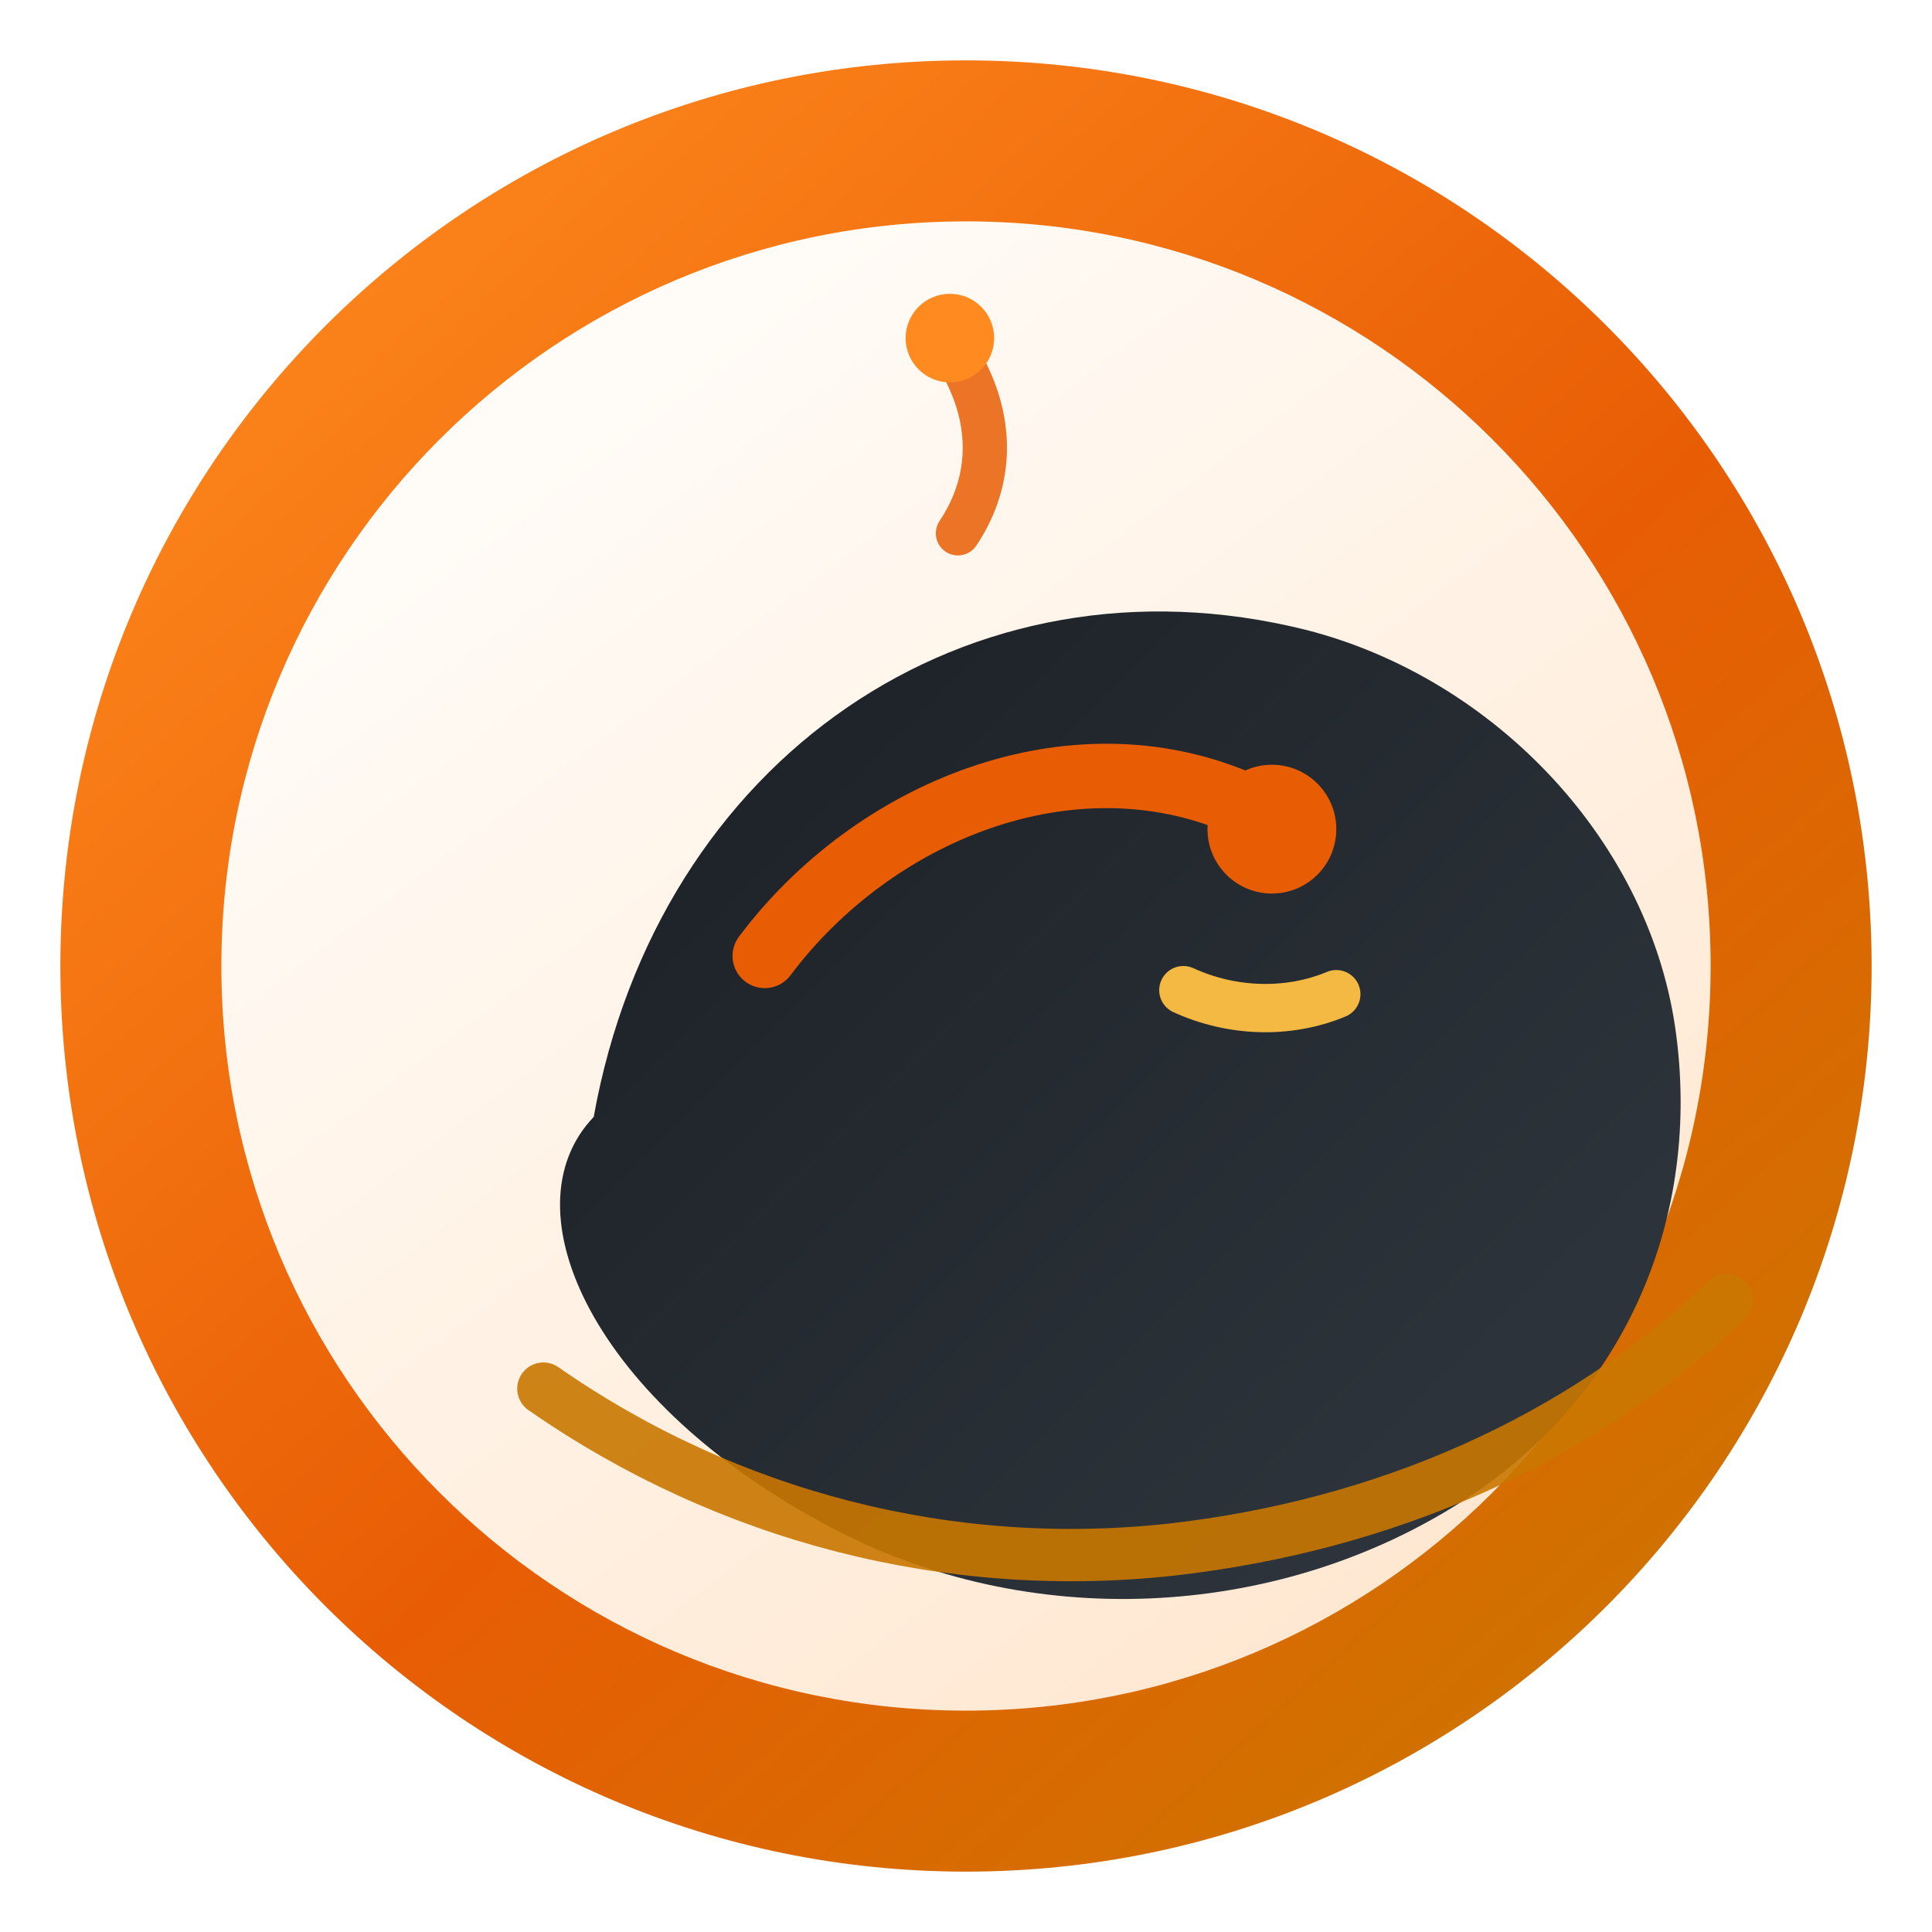
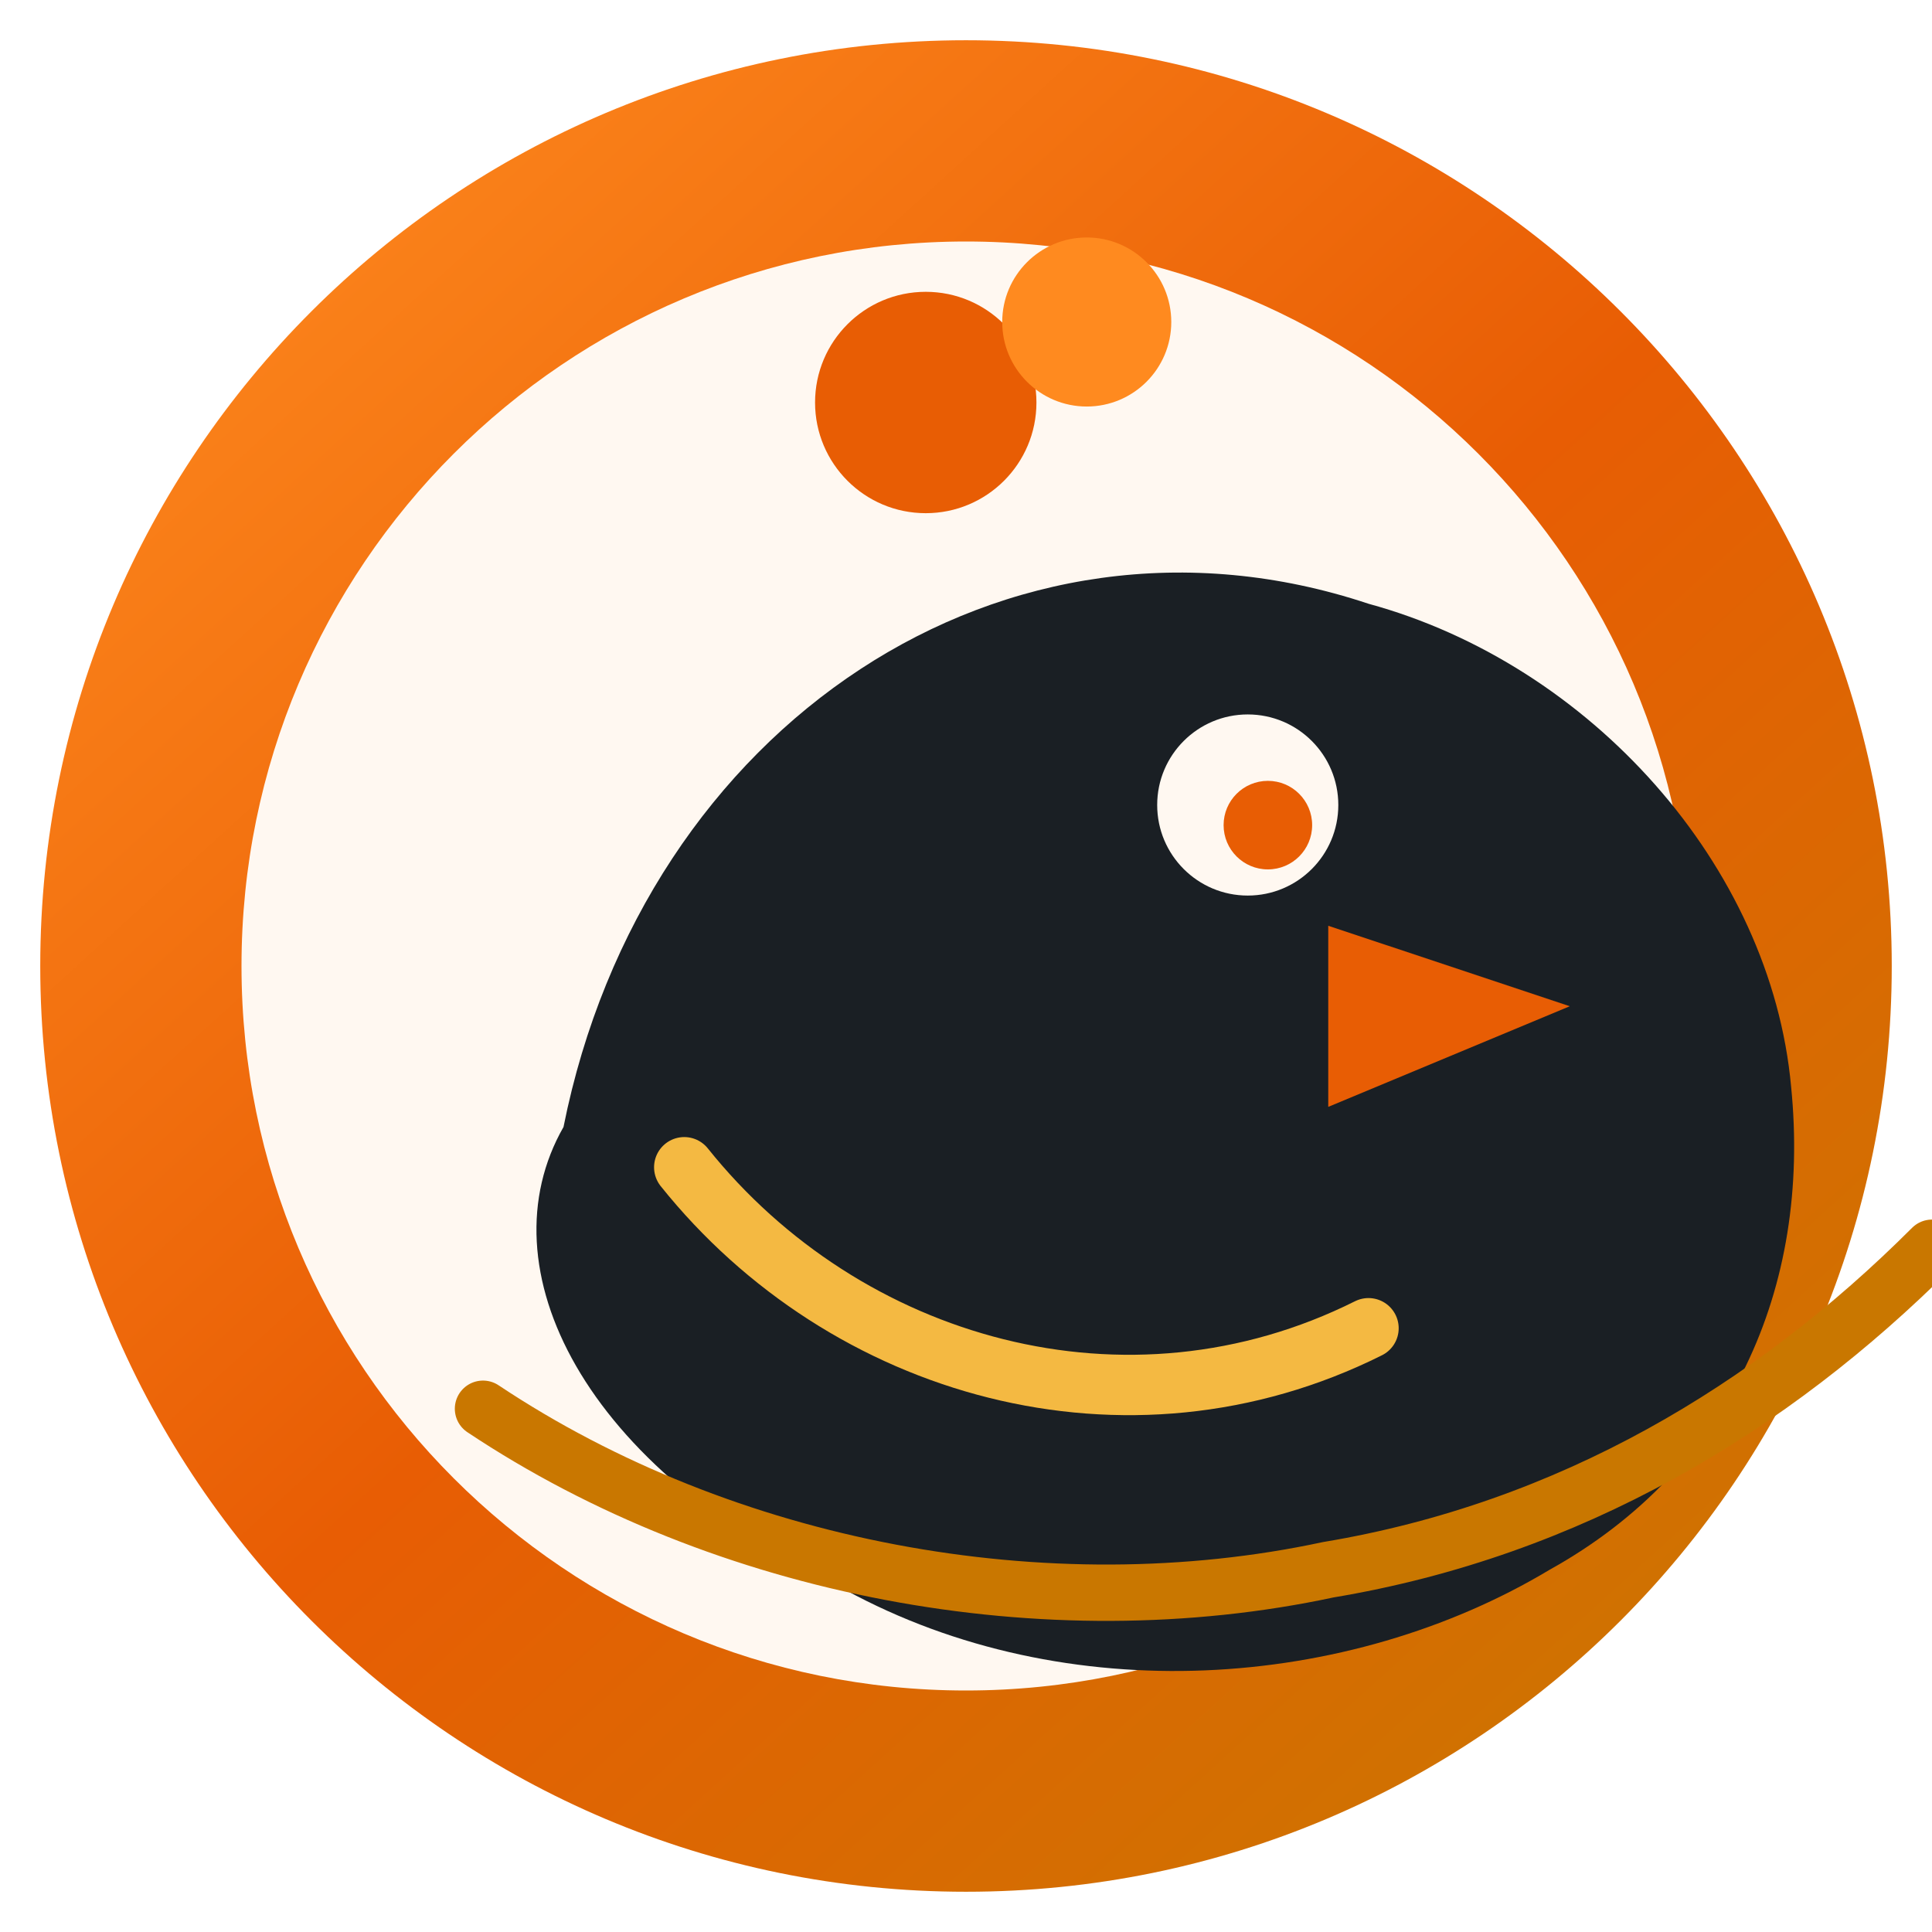
- <svg xmlns="http://www.w3.org/2000/svg" viewBox="0 0 96 96" fill="none" aria-hidden="true">
+ <svg xmlns="http://www.w3.org/2000/svg" viewBox="0 0 96 96" role="img" aria-label="Chicken">
  <defs>
-     <linearGradient id="ring" x1="10" y1="6" x2="86" y2="90" gradientUnits="userSpaceOnUse">
+     <linearGradient id="ckRing" x1="8" y1="4" x2="88" y2="92" gradientUnits="userSpaceOnUse">
      <stop stop-color="#FF8A1F" />
-       <stop offset=".55" stop-color="#E85D04" />
+       <stop offset="0.5" stop-color="#E85D04" />
      <stop offset="1" stop-color="#C97700" />
    </linearGradient>
-     <linearGradient id="core" x1="28" y1="22" x2="70" y2="78" gradientUnits="userSpaceOnUse">
-       <stop stop-color="#FFFBF6" />
-       <stop offset="1" stop-color="#FFE8D2" />
-     </linearGradient>
-     <linearGradient id="bird" x1="30" y1="28" x2="72" y2="70" gradientUnits="userSpaceOnUse">
-       <stop stop-color="#1A1F24" />
-       <stop offset="1" stop-color="#2C333A" />
-     </linearGradient>
  </defs>
-   <circle cx="48" cy="48" r="45" fill="url(#ring)" />
-   <circle cx="48" cy="48" r="37" fill="url(#core)" />
-   <path d="M29.5 55.5c3.2-17.8 18.6-28.4 35.4-24.2 9.4 2.4 17.2 10.6 18.4 20.2 1.2 9.4-2.8 18.2-10.8 23.2-9.2 5.8-21.4 6.4-31.2 1.2-11.8-6.2-16.2-15.8-11.8-20.4z" fill="url(#bird)" />
-   <path d="M38 47.5c5.4-7.2 15.2-11.2 23.6-7.6" stroke="#E85D04" stroke-width="3.2" stroke-linecap="round" />
-   <circle cx="63.2" cy="41.2" r="3.2" fill="#E85D04" />
-   <path d="M58.8 49.2c2.4 1.1 5.2 1.2 7.6.2" stroke="#F4B942" stroke-width="2.4" stroke-linecap="round" />
-   <path d="M27 69c9.2 6.4 20.2 9.2 31.2 8 10.6-1.2 20.2-5.4 27.6-12.4" stroke="#C97700" stroke-width="2.6" stroke-linecap="round" opacity=".9" />
-   <path d="M48 18.5c1.4 2.8 1.2 5.6-.4 8" stroke="#E85D04" stroke-width="2.2" stroke-linecap="round" opacity=".85" />
-   <circle cx="47.2" cy="16.8" r="2.2" fill="#FF8A1F" />
+   <circle cx="48" cy="48" r="46" fill="url(#ckRing)" />
+   <circle cx="48" cy="48" r="36" fill="#FFF8F1" />
+   <path d="M28 56c4-20 22-32 40-26 11 3 20 13 21 24 1 10-3 19-12 24-10 6-24 7-35 1-13-6-18-16-14-23z" fill="#1A1F24" />
+   <path d="M66 46l12 4-12 5z" fill="#E85D04" />
+   <circle cx="62" cy="40" r="4.5" fill="#FFF8F1" />
+   <circle cx="63" cy="41" r="2.2" fill="#E85D04" />
+   <circle cx="46" cy="20" r="5.5" fill="#E85D04" />
+   <circle cx="54" cy="16" r="4.2" fill="#FF8A1F" />
+   <path d="M34 58c8 10 22 14 34 8" stroke="#F4B942" stroke-width="3" stroke-linecap="round" fill="none" />
+   <path d="M24 70c12 8 28 11 42 8 12-2 22-8 30-16" stroke="#C97700" stroke-width="2.8" stroke-linecap="round" fill="none" />
</svg>
